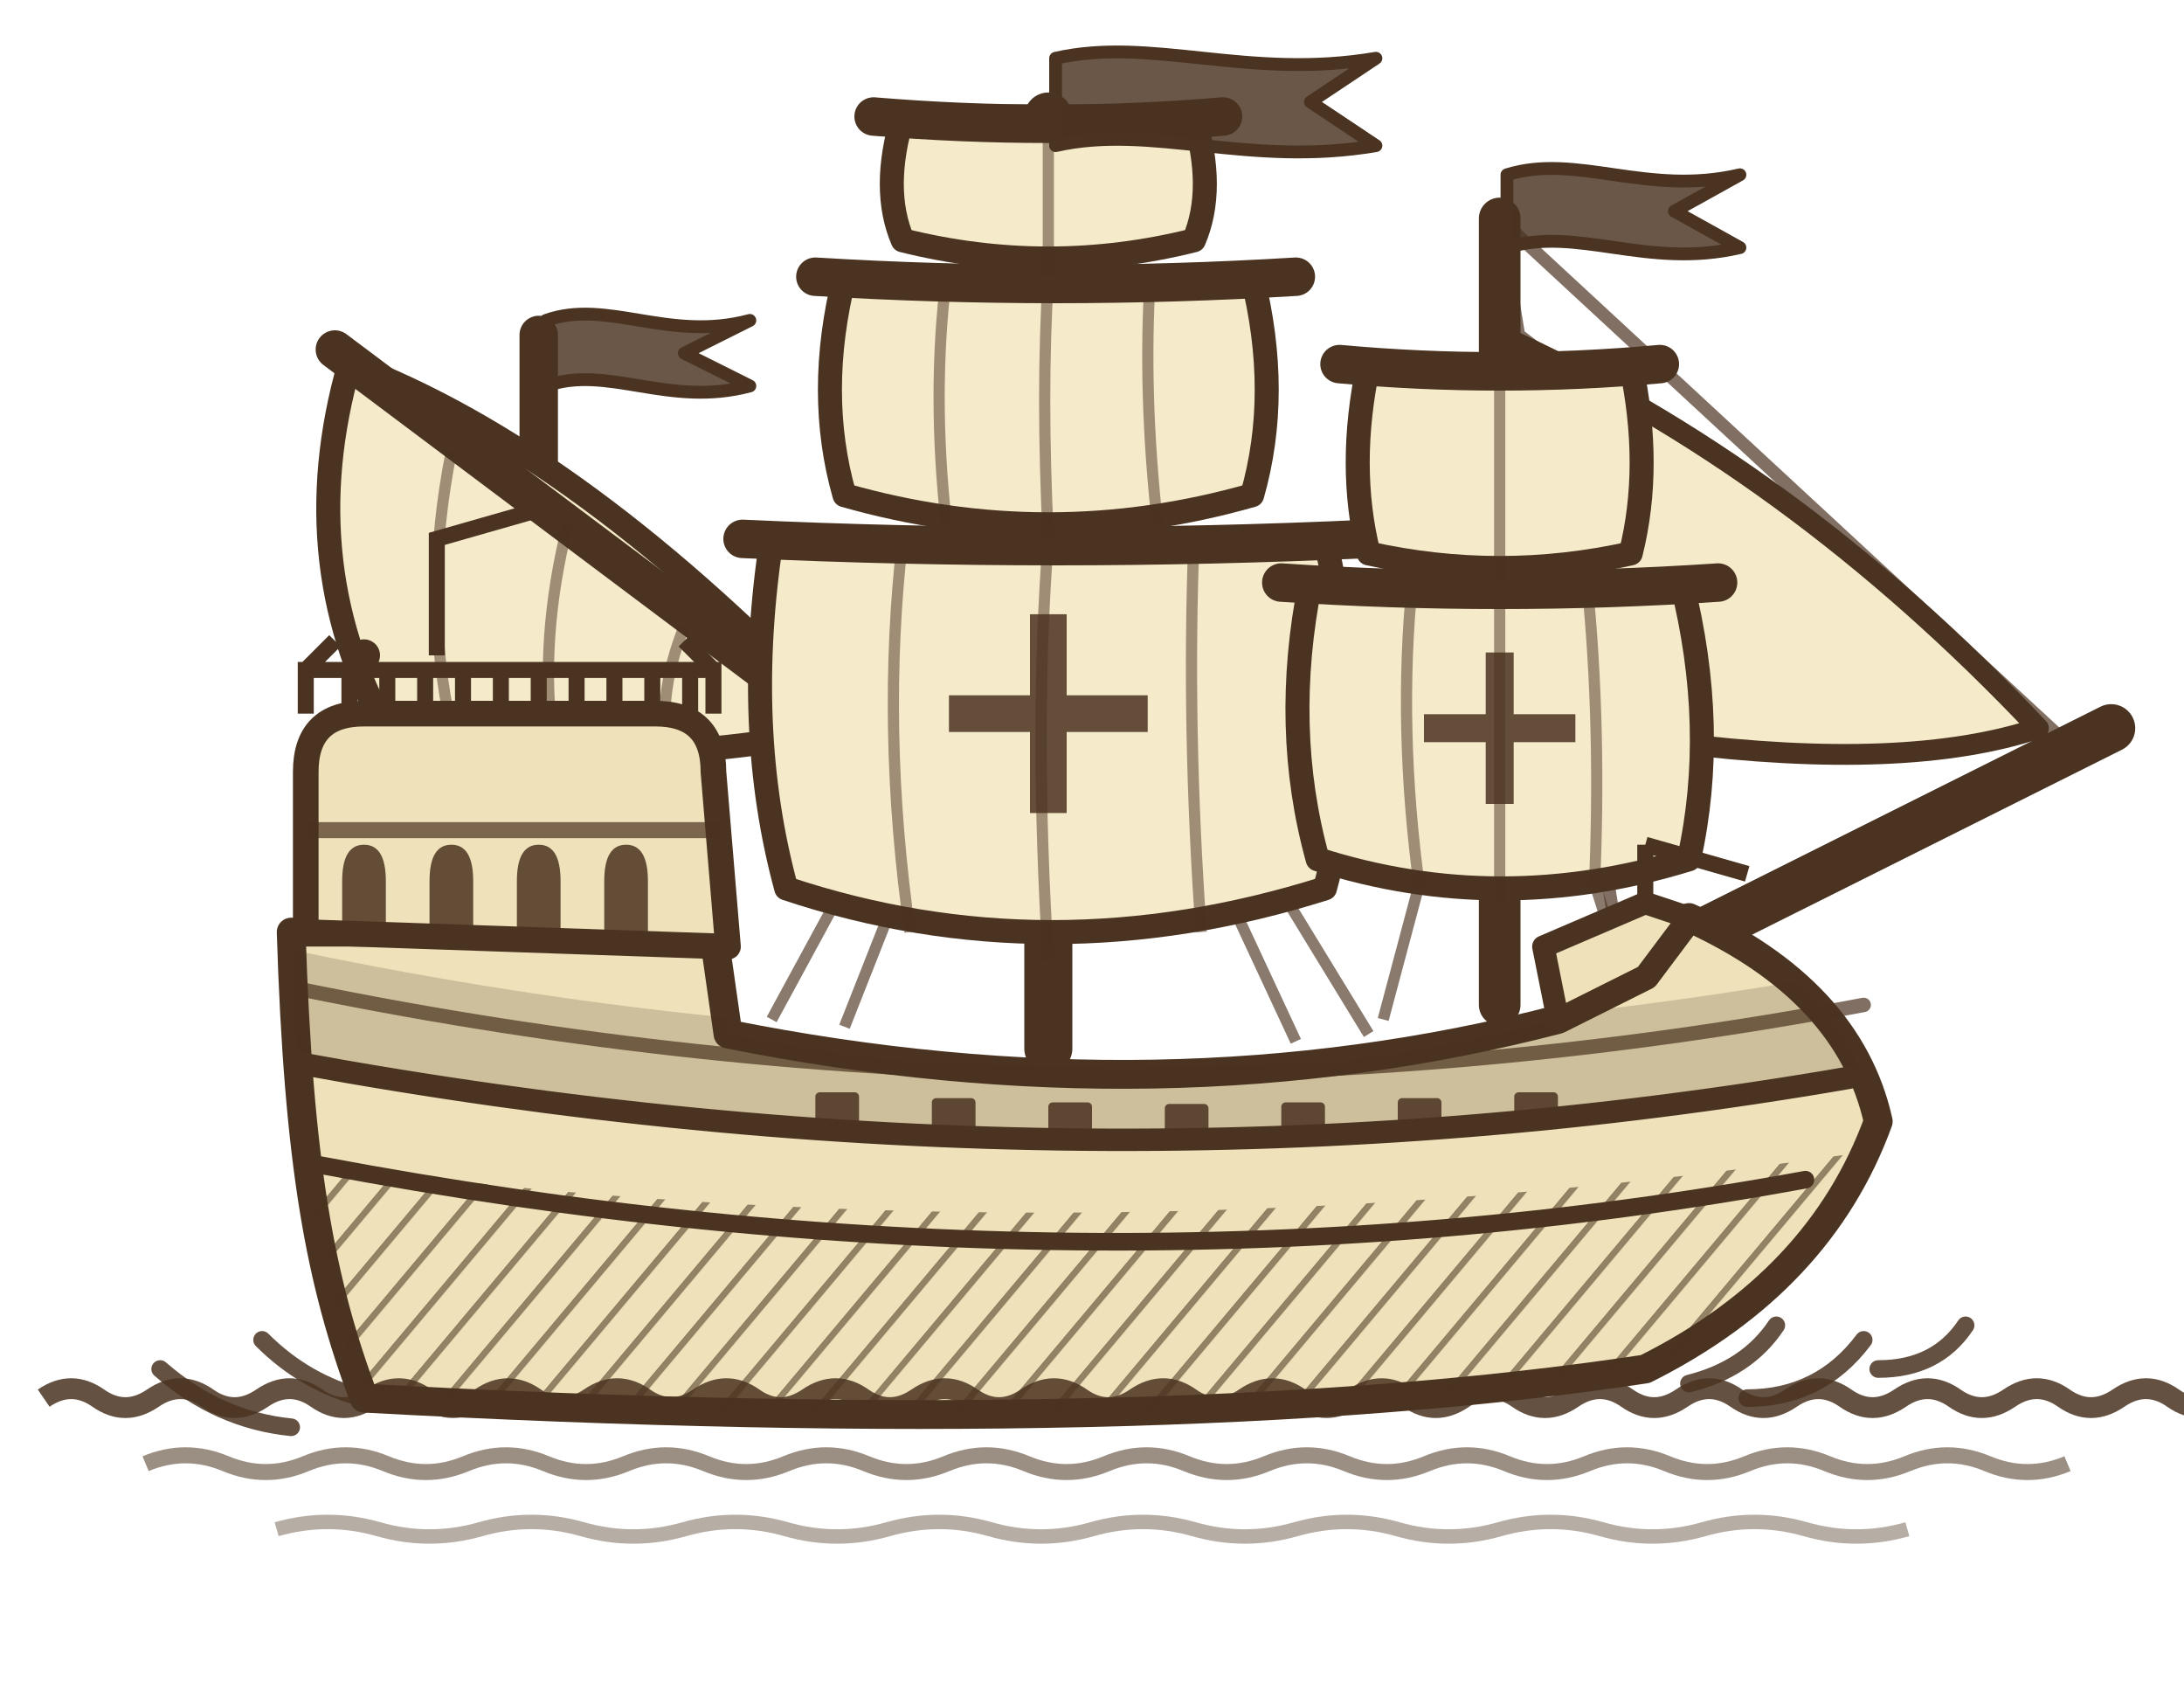
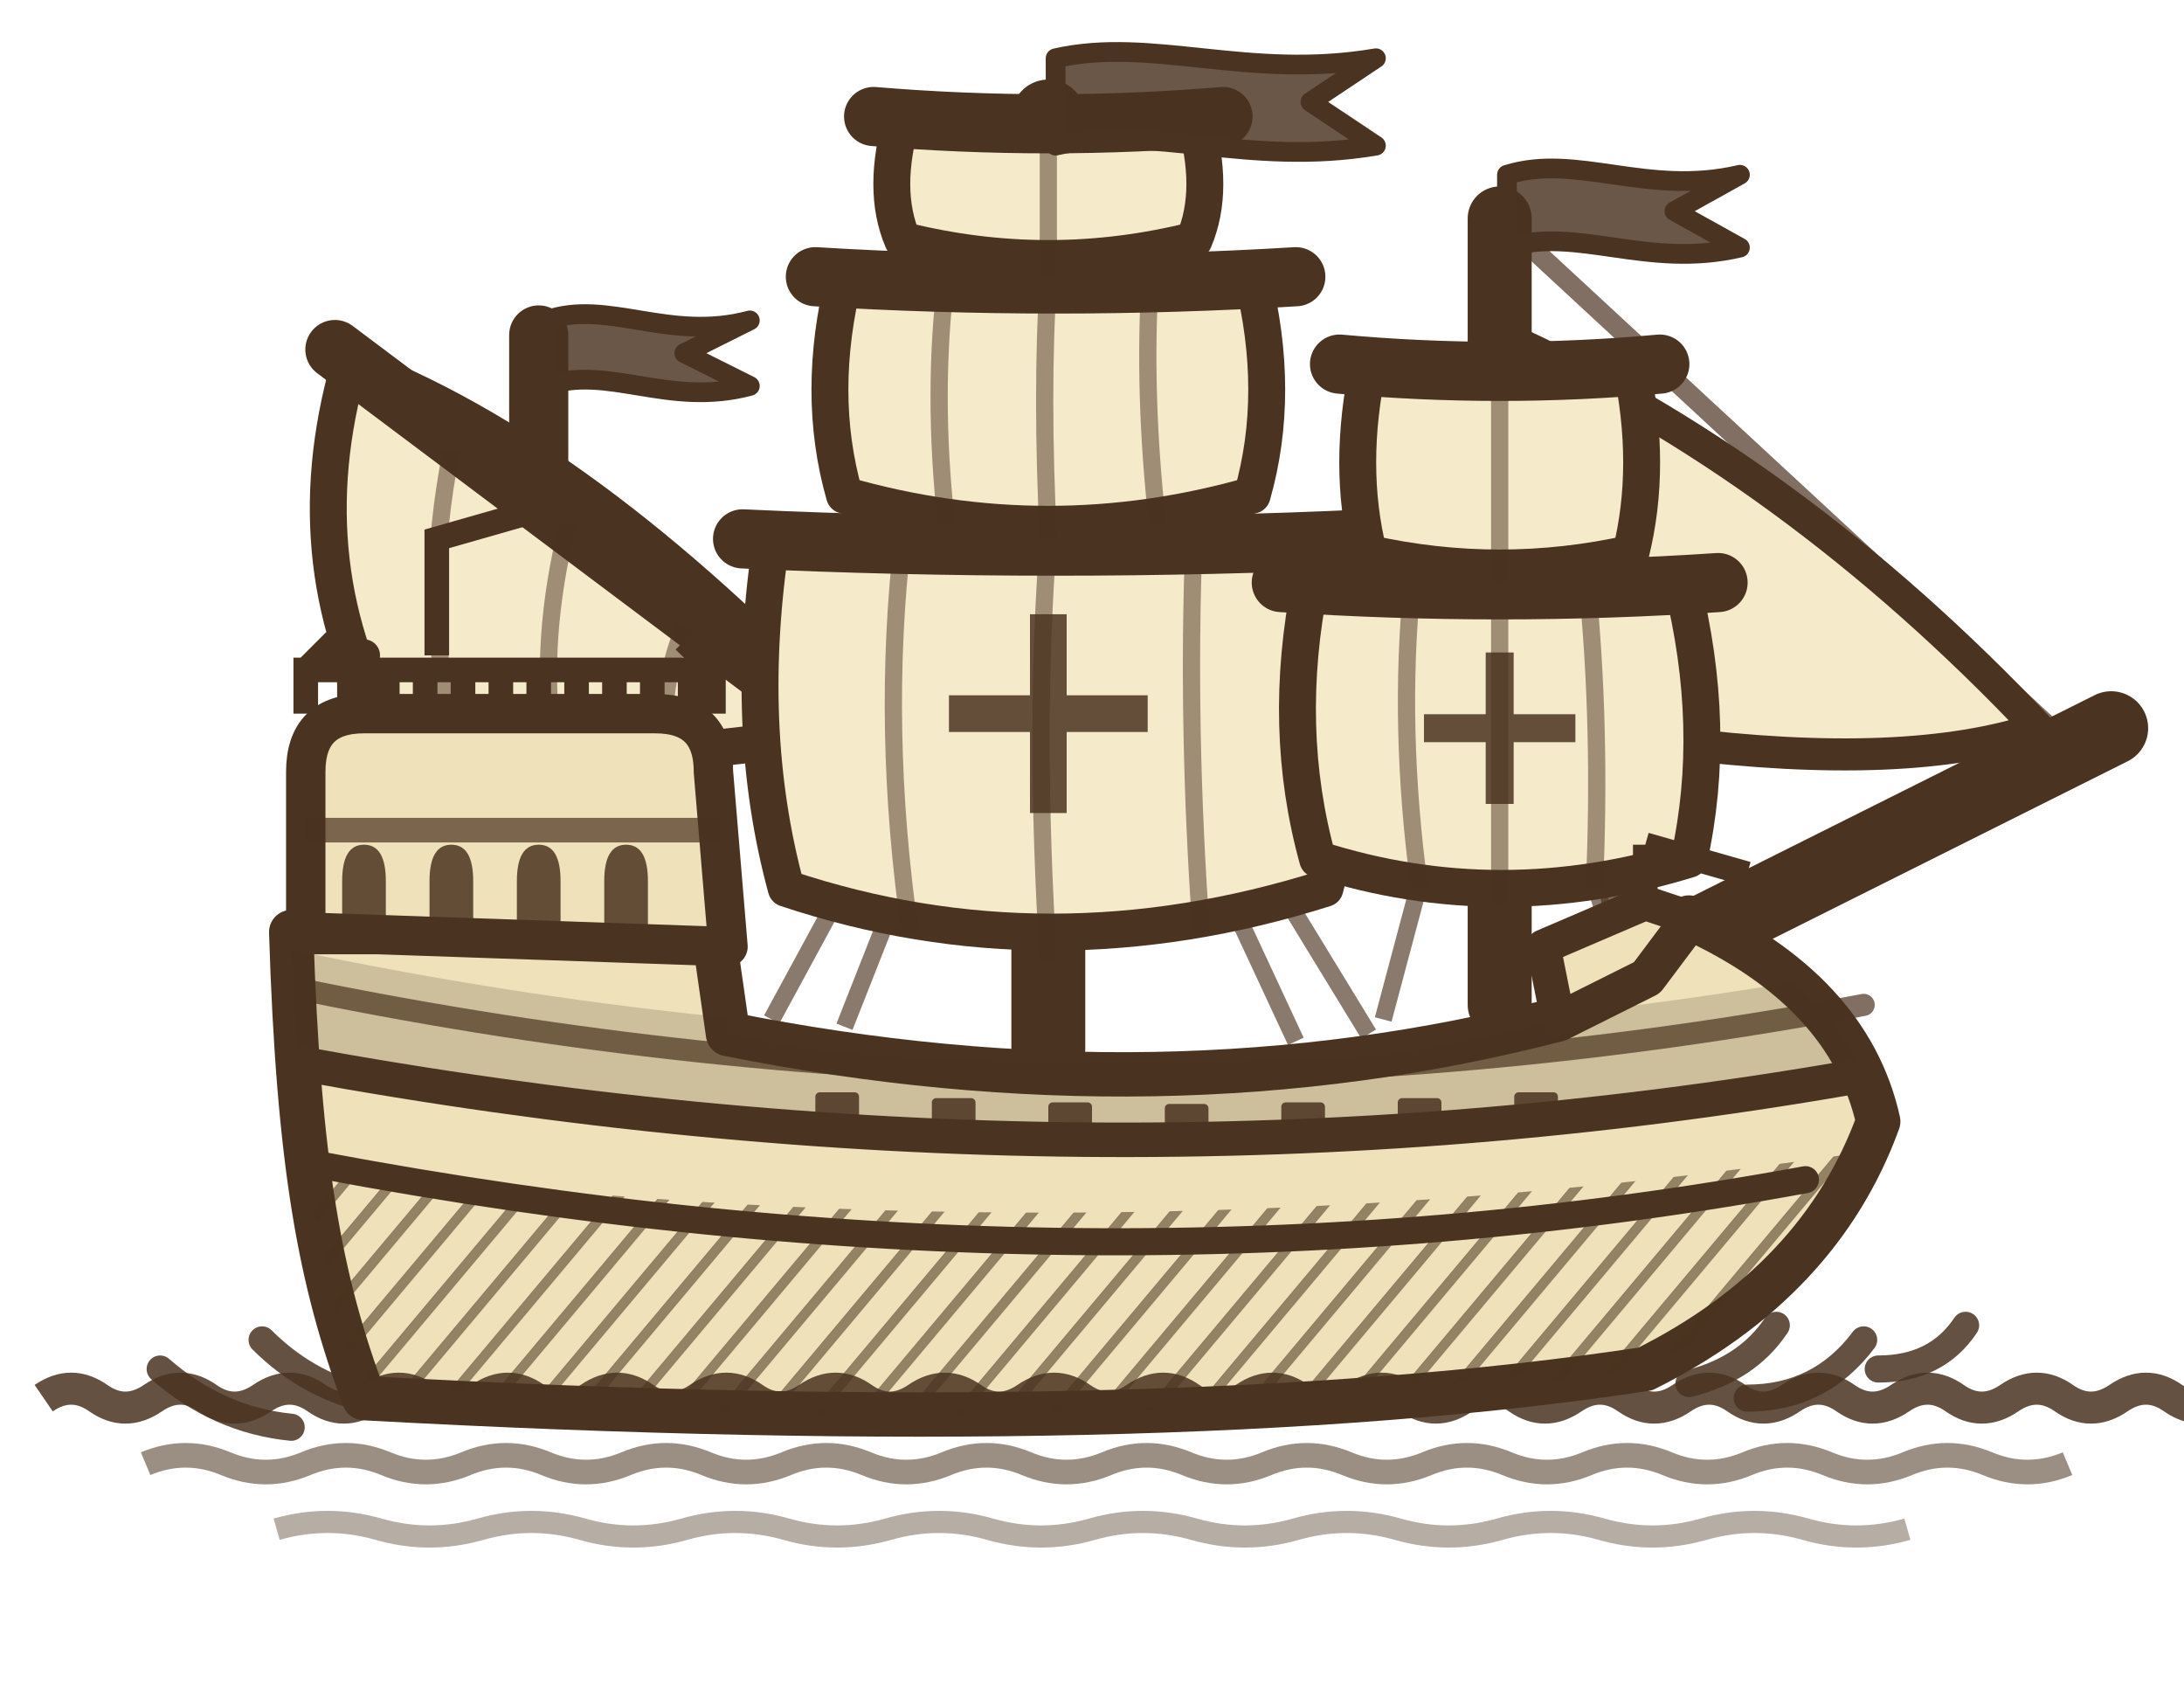
<svg xmlns="http://www.w3.org/2000/svg" viewBox="0 0 300 232">
  <defs>
    <pattern id="hat" width="5" height="5" patternUnits="userSpaceOnUse" patternTransform="rotate(40)">
-       <path d="M0 0V5" stroke="#4A3320" stroke-width="1.76" stroke-opacity=".55" />
+       <path d="M0 0V5" stroke="#4A3320" stroke-width="2.71" stroke-opacity=".55" />
    </pattern>
  </defs>
-   <path d="M206 30L286 104M206 30L222 128M206 44L282 102" fill="none" stroke="#4A3320" stroke-width="1.76" stroke-opacity=".7" />
-   <path d="M206 46Q246 64 280 100Q262 106 230 102Q212 98 208 100Z" fill="#F5EBCB" stroke="#4A3320" stroke-width="2.86" stroke-linejoin="round" />
-   <g fill="none" stroke="#4A3320" stroke-width="1.54" stroke-opacity=".65">
+   <path d="M206 30L286 104M206 30L222 128M206 44L282 102" fill="none" stroke="#4A3320" stroke-width="2.71" stroke-opacity=".7" />
+   <path d="M206 46Q246 64 280 100Q262 106 230 102Q212 98 208 100Z" fill="#F5EBCB" stroke="#4A3320" stroke-width="4.40" stroke-linejoin="round" />
+   <g fill="none" stroke="#4A3320" stroke-width="2.37" stroke-opacity=".65">
    <path d="M144 70L106 140M144 70L116 141M144 70L178 143M144 70L188 142M206 80L190 140M206 80L224 137M74 100L52 128M74 100L96 128" />
  </g>
  <g stroke="#4A3320" stroke-linecap="round">
-     <path d="M144 144V16" stroke-width="6.60" />
-     <path d="M206 138V30" stroke-width="5.72" />
-     <path d="M74 130V46" stroke-width="5.28" />
-     <path d="M234 128L290 100" stroke-width="6.60" />
+     <path d="M144 144V16" stroke-width="10.15" />
+     <path d="M206 138V30" stroke-width="8.79" />
+     <path d="M74 130V46" stroke-width="8.12" />
+     <path d="M234 128L290 100" stroke-width="10.15" />
  </g>
-   <path d="M48 50Q80 62 116 100Q88 106 54 102Q40 78 48 50Z" fill="#F5EBCB" stroke="#4A3320" stroke-width="3.30" stroke-linejoin="round" />
-   <path d="M46 48L118 102" stroke="#4A3320" stroke-width="5.28" stroke-linecap="round" />
-   <path d="M62 62Q58 82 62 100M78 72Q74 88 76 102M94 86Q90 96 92 104" fill="none" stroke="#4A3320" stroke-width="1.54" stroke-opacity=".5" />
-   <path d="M106 74Q102 100 108 122Q144 134 182 122Q188 100 182 74Z" fill="#F5EBCB" stroke="#4A3320" stroke-width="3.30" stroke-linejoin="round" />
-   <path d="M124 74Q121 100 125 128" fill="none" stroke="#4A3320" stroke-width="1.54" stroke-opacity=".5" />
-   <path d="M144 74Q142 100 144 132" fill="none" stroke="#4A3320" stroke-width="1.54" stroke-opacity=".5" />
-   <path d="M164 74Q163 100 165 128" fill="none" stroke="#4A3320" stroke-width="1.54" stroke-opacity=".5" />
+   <path d="M48 50Q80 62 116 100Q88 106 54 102Q40 78 48 50Z" fill="#F5EBCB" stroke="#4A3320" stroke-width="5.07" stroke-linejoin="round" />
+   <path d="M46 48L118 102" stroke="#4A3320" stroke-width="8.12" stroke-linecap="round" />
+   <path d="M62 62Q58 82 62 100M78 72Q74 88 76 102M94 86Q90 96 92 104" fill="none" stroke="#4A3320" stroke-width="2.37" stroke-opacity=".5" />
+   <path d="M106 74Q102 100 108 122Q144 134 182 122Q188 100 182 74Z" fill="#F5EBCB" stroke="#4A3320" stroke-width="5.07" stroke-linejoin="round" />
+   <path d="M124 74Q121 100 125 128" fill="none" stroke="#4A3320" stroke-width="2.37" stroke-opacity=".5" />
+   <path d="M144 74Q142 100 144 132" fill="none" stroke="#4A3320" stroke-width="2.37" stroke-opacity=".5" />
+   <path d="M164 74Q163 100 165 128" fill="none" stroke="#4A3320" stroke-width="2.37" stroke-opacity=".5" />
  <g transform="translate(144 98) scale(1.05)" fill="#4A3320" fill-opacity=".85">
    <path d="M-2.4-13H2.4V-2.4H13V2.4H2.4V13H-2.4V2.4H-13V-2.4H-2.4Z" />
  </g>
-   <path d="M102 74Q145 76 188 74" fill="none" stroke="#4A3320" stroke-width="5.28" stroke-linecap="round" />
-   <path d="M116 38Q112 54 116 68Q144 76 172 68Q176 54 172 38Z" fill="#F5EBCB" stroke="#4A3320" stroke-width="3.30" stroke-linejoin="round" />
-   <path d="M130 38Q128 54 130 72" fill="none" stroke="#4A3320" stroke-width="1.54" stroke-opacity=".5" />
-   <path d="M144 38Q143 54 144 74" fill="none" stroke="#4A3320" stroke-width="1.54" stroke-opacity=".5" />
-   <path d="M158 38Q157 54 159 72" fill="none" stroke="#4A3320" stroke-width="1.54" stroke-opacity=".5" />
-   <path d="M112 38Q145 40 178 38" fill="none" stroke="#4A3320" stroke-width="5.28" stroke-linecap="round" />
-   <path d="M124 16Q121 26 124 33Q144 38 164 33Q167 26 164 16Z" fill="#F5EBCB" stroke="#4A3320" stroke-width="3.30" stroke-linejoin="round" />
-   <path d="M144 16V38" fill="none" stroke="#4A3320" stroke-width="1.54" stroke-opacity=".5" />
-   <path d="M120 16Q144 18 168 16" fill="none" stroke="#4A3320" stroke-width="5.28" stroke-linecap="round" />
-   <path d="M180 80Q176 100 181 118Q206 126 232 118Q236 100 231 80Z" fill="#F5EBCB" stroke="#4A3320" stroke-width="3.30" stroke-linejoin="round" />
-   <path d="M194 80Q192 100 195 122" fill="none" stroke="#4A3320" stroke-width="1.54" stroke-opacity=".5" />
-   <path d="M206 80V124" fill="none" stroke="#4A3320" stroke-width="1.54" stroke-opacity=".5" />
-   <path d="M218 80Q220 100 219 122" fill="none" stroke="#4A3320" stroke-width="1.54" stroke-opacity=".5" />
+   <path d="M102 74Q145 76 188 74" fill="none" stroke="#4A3320" stroke-width="8.12" stroke-linecap="round" />
+   <path d="M116 38Q112 54 116 68Q144 76 172 68Q176 54 172 38Z" fill="#F5EBCB" stroke="#4A3320" stroke-width="5.07" stroke-linejoin="round" />
+   <path d="M130 38Q128 54 130 72" fill="none" stroke="#4A3320" stroke-width="2.37" stroke-opacity=".5" />
+   <path d="M144 38Q143 54 144 74" fill="none" stroke="#4A3320" stroke-width="2.37" stroke-opacity=".5" />
+   <path d="M158 38Q157 54 159 72" fill="none" stroke="#4A3320" stroke-width="2.37" stroke-opacity=".5" />
+   <path d="M112 38Q145 40 178 38" fill="none" stroke="#4A3320" stroke-width="8.12" stroke-linecap="round" />
+   <path d="M124 16Q121 26 124 33Q144 38 164 33Q167 26 164 16Z" fill="#F5EBCB" stroke="#4A3320" stroke-width="5.07" stroke-linejoin="round" />
+   <path d="M144 16V38" fill="none" stroke="#4A3320" stroke-width="2.37" stroke-opacity=".5" />
+   <path d="M120 16Q144 18 168 16" fill="none" stroke="#4A3320" stroke-width="8.12" stroke-linecap="round" />
+   <path d="M180 80Q176 100 181 118Q206 126 232 118Q236 100 231 80Z" fill="#F5EBCB" stroke="#4A3320" stroke-width="5.07" stroke-linejoin="round" />
+   <path d="M194 80Q192 100 195 122" fill="none" stroke="#4A3320" stroke-width="2.37" stroke-opacity=".5" />
+   <path d="M206 80V124" fill="none" stroke="#4A3320" stroke-width="2.37" stroke-opacity=".5" />
+   <path d="M218 80Q220 100 219 122" fill="none" stroke="#4A3320" stroke-width="2.37" stroke-opacity=".5" />
  <g transform="translate(206 100) scale(0.8)" fill="#4A3320" fill-opacity=".85">
    <path d="M-2.4-13H2.4V-2.4H13V2.4H2.4V13H-2.4V2.4H-13V-2.4H-2.4Z" />
  </g>
-   <path d="M176 80Q206 82 236 80" fill="none" stroke="#4A3320" stroke-width="5.28" stroke-linecap="round" />
-   <path d="M188 50Q185 64 188 76Q206 80 224 76Q227 64 224 50Z" fill="#F5EBCB" stroke="#4A3320" stroke-width="3.30" stroke-linejoin="round" />
-   <path d="M206 50V80" fill="none" stroke="#4A3320" stroke-width="1.54" stroke-opacity=".5" />
-   <path d="M184 50Q206 52 228 50" fill="none" stroke="#4A3320" stroke-width="5.28" stroke-linecap="round" />
-   <path d="M145 8C158.2 5 171.4 11 189 8L180 14L189 20C171.4 23 158.2 17 145 20Z" fill="#4A3320" fill-opacity=".82" stroke="#4A3320" stroke-width="1.76" stroke-linejoin="round" />
-   <path d="M207 24C216.6 21 226.2 27 239 24L230 29L239 34C226.2 37 216.6 31 207 34Z" fill="#4A3320" fill-opacity=".82" stroke="#4A3320" stroke-width="1.76" stroke-linejoin="round" />
-   <path d="M75 44C83.4 41 91.8 47 103 44L94 48.5L103 53C91.8 56 83.4 50 75 53Z" fill="#4A3320" fill-opacity=".82" stroke="#4A3320" stroke-width="1.76" stroke-linejoin="round" />
-   <path d="M50 192C44 176 41 160 40 128L98 128L100 142Q160 154 214 140L226 134L232 126Q254 136 258 154Q250 176 226 188Q160 198 50 192Z" fill="#EFE2BA" stroke="#4A3320" stroke-width="3.96" stroke-linejoin="round" />
+   <path d="M176 80Q206 82 236 80" fill="none" stroke="#4A3320" stroke-width="8.12" stroke-linecap="round" />
+   <path d="M188 50Q185 64 188 76Q206 80 224 76Q227 64 224 50Z" fill="#F5EBCB" stroke="#4A3320" stroke-width="5.07" stroke-linejoin="round" />
+   <path d="M206 50V80" fill="none" stroke="#4A3320" stroke-width="2.37" stroke-opacity=".5" />
+   <path d="M184 50Q206 52 228 50" fill="none" stroke="#4A3320" stroke-width="8.12" stroke-linecap="round" />
+   <path d="M145 8C158.2 5 171.4 11 189 8L180 14L189 20C171.4 23 158.2 17 145 20Z" fill="#4A3320" fill-opacity=".82" stroke="#4A3320" stroke-width="2.71" stroke-linejoin="round" />
+   <path d="M207 24C216.6 21 226.2 27 239 24L230 29L239 34C226.2 37 216.6 31 207 34Z" fill="#4A3320" fill-opacity=".82" stroke="#4A3320" stroke-width="2.71" stroke-linejoin="round" />
+   <path d="M75 44C83.4 41 91.8 47 103 44L94 48.5L103 53C91.8 56 83.4 50 75 53Z" fill="#4A3320" fill-opacity=".82" stroke="#4A3320" stroke-width="2.71" stroke-linejoin="round" />
+   <path d="M50 192C44 176 41 160 40 128L98 128L100 142Q160 154 214 140L226 134L232 126Q254 136 258 154Q250 176 226 188Q160 198 50 192Z" fill="#EFE2BA" stroke="#4A3320" stroke-width="6.09" stroke-linejoin="round" />
  <clipPath id="hull">
    <path d="M50 192C44 176 41 160 40 128L98 128L100 142Q160 154 214 140L226 134L232 126Q254 136 258 154Q250 176 226 188Q160 198 50 192Z" />
  </clipPath>
  <g clip-path="url(#hull)">
    <path d="M30 158Q150 176 270 156V200H30Z" fill="url(#hat)" />
    <path d="M38 130Q150 154 262 132V146Q150 168 38 146Z" fill="#4A3320" fill-opacity=".2" />
  </g>
  <g fill="none" stroke="#4A3320" stroke-linecap="round">
-     <path d="M41 146Q150 166 254 148" stroke-width="3.08" />
-     <path d="M44 160Q150 180 248 162" stroke-width="2.42" />
-     <path d="M42 136Q150 158 256 138" stroke-width="1.98" stroke-opacity=".7" />
+     <path d="M41 146Q150 166 254 148" stroke-width="4.74" />
+     <path d="M44 160Q150 180 248 162" stroke-width="3.72" />
+     <path d="M42 136Q150 158 256 138" stroke-width="3.04" stroke-opacity=".7" />
  </g>
  <g fill="#4A3320" fill-opacity=".85">
    <rect x="112" y="150" width="6" height="5" rx=".6" />
    <rect x="128" y="150.8" width="6" height="5" rx=".6" />
    <rect x="144" y="151.386" width="6" height="5" rx=".6" />
    <rect x="160" y="151.6" width="6" height="5" rx=".6" />
    <rect x="176" y="151.386" width="6" height="5" rx=".6" />
    <rect x="192" y="150.8" width="6" height="5" rx=".6" />
    <rect x="208" y="150" width="6" height="5" rx=".6" />
  </g>
-   <path d="M42 128L42 106Q42 98 50 98H90Q98 98 98 106L100 130Z" fill="#EFE2BA" stroke="#4A3320" stroke-width="3.52" stroke-linejoin="round" />
-   <path d="M42 114H99" stroke="#4A3320" stroke-width="2.20" stroke-opacity=".7" />
+   <path d="M42 128L42 106Q42 98 50 98H90Q98 98 98 106L100 130Z" fill="#EFE2BA" stroke="#4A3320" stroke-width="5.41" stroke-linejoin="round" />
+   <path d="M42 114H99" stroke="#4A3320" stroke-width="3.38" stroke-opacity=".7" />
  <g fill="#4A3320" fill-opacity=".85">
    <path d="M47 128V121Q47 116 50 116Q53 116 53 121V128Z" />
    <path d="M59 128V121Q59 116 62 116Q65 116 65 121V128Z" />
    <path d="M71 128V121Q71 116 74 116Q77 116 77 121V128Z" />
    <path d="M83 128V121Q83 116 86 116Q89 116 89 121V128Z" />
  </g>
-   <g stroke="#4A3320" stroke-width="2.20" fill="none">
+   <g stroke="#4A3320" stroke-width="3.38" fill="none">
    <path d="M42 98V92H98V98M42 92l4-4M98 92l-4-4" />
    <path d="M48 92V98" />
    <path d="M53.2 92V98" />
    <path d="M58.4 92V98" />
    <path d="M63.6 92V98" />
    <path d="M68.8 92V98" />
    <path d="M74 92V98" />
    <path d="M79.2 92V98" />
    <path d="M84.4 92V98" />
    <path d="M89.6 92V98" />
    <path d="M94.8 92V98" />
  </g>
-   <path d="M214 140L226 134L232 126L226 124L212 130Z" fill="#EFE2BA" stroke="#4A3320" stroke-width="3.08" stroke-linejoin="round" />
-   <path d="M60 90V74L74 70" stroke="#4A3320" stroke-width="2.20" fill="none" />
-   <path d="M226 124V116M226 116l14 4" stroke="#4A3320" stroke-width="2.20" fill="none" />
+   <path d="M214 140L226 134L232 126L226 124L212 130Z" fill="#EFE2BA" stroke="#4A3320" stroke-width="4.74" stroke-linejoin="round" />
+   <path d="M60 90V74L74 70" stroke="#4A3320" stroke-width="3.38" fill="none" />
+   <path d="M226 124V116M226 116l14 4" stroke="#4A3320" stroke-width="3.38" fill="none" />
  <circle cx="50" cy="90" r="2.2" fill="#4A3320" />
-   <path d="M6 192 q3.8 -2.6 7.5 0 t7.5 0 q3.8 -2.6 7.5 0 t7.5 0 q3.8 -2.6 7.5 0 t7.5 0 q3.8 -2.6 7.5 0 t7.5 0 q3.8 -2.6 7.5 0 t7.5 0 q3.8 -2.6 7.5 0 t7.5 0 q3.8 -2.6 7.5 0 t7.5 0 q3.8 -2.6 7.5 0 t7.5 0 q3.8 -2.6 7.5 0 t7.5 0 q3.8 -2.6 7.5 0 t7.5 0 q3.8 -2.6 7.5 0 t7.5 0 q3.8 -2.6 7.5 0 t7.5 0 q3.8 -2.6 7.5 0 t7.5 0 q3.8 -2.6 7.5 0 t7.5 0 q3.8 -2.6 7.5 0 t7.5 0 q3.8 -2.6 7.5 0 t7.5 0 q3.8 -2.6 7.5 0 t7.5 0 q3.8 -2.6 7.5 0 t7.5 0 q3.8 -2.6 7.5 0 t7.5 0 q3.8 -2.6 7.5 0 t7.5 0" fill="none" stroke="#4A3320" stroke-width="2.86" stroke-opacity=".85" />
-   <path d="M20 201 q5.5 -2.3 11 0 t11 0 q5.5 -2.3 11 0 t11 0 q5.5 -2.3 11 0 t11 0 q5.5 -2.3 11 0 t11 0 q5.5 -2.3 11 0 t11 0 q5.5 -2.3 11 0 t11 0 q5.5 -2.3 11 0 t11 0 q5.5 -2.3 11 0 t11 0 q5.5 -2.3 11 0 t11 0 q5.5 -2.3 11 0 t11 0 q5.5 -2.3 11 0 t11 0 q5.5 -2.3 11 0 t11 0" fill="none" stroke="#4A3320" stroke-width="2.20" stroke-opacity=".55" />
-   <path d="M38 210 q7 -2 14 0 t14 0 q7 -2 14 0 t14 0 q7 -2 14 0 t14 0 q7 -2 14 0 t14 0 q7 -2 14 0 t14 0 q7 -2 14 0 t14 0 q7 -2 14 0 t14 0 q7 -2 14 0 t14 0" fill="none" stroke="#4A3320" stroke-width="1.98" stroke-opacity=".4" />
-   <g fill="none" stroke="#4A3320" stroke-width="2.42" stroke-linecap="round" stroke-opacity=".85">
+   <path d="M6 192 q3.8 -2.6 7.5 0 t7.5 0 q3.8 -2.6 7.5 0 t7.5 0 q3.8 -2.6 7.5 0 t7.5 0 q3.8 -2.6 7.5 0 t7.5 0 q3.8 -2.6 7.5 0 t7.5 0 q3.8 -2.6 7.5 0 t7.5 0 q3.8 -2.6 7.5 0 t7.5 0 q3.8 -2.6 7.5 0 t7.5 0 q3.8 -2.6 7.5 0 t7.5 0 q3.8 -2.6 7.5 0 t7.5 0 q3.8 -2.6 7.5 0 t7.5 0 q3.8 -2.6 7.5 0 t7.5 0 q3.8 -2.6 7.5 0 t7.5 0 q3.8 -2.6 7.5 0 t7.5 0 q3.8 -2.6 7.5 0 t7.5 0 q3.8 -2.6 7.5 0 t7.5 0 q3.8 -2.6 7.5 0 t7.5 0 q3.8 -2.6 7.5 0 t7.5 0 q3.8 -2.6 7.5 0 t7.5 0 q3.8 -2.6 7.5 0 t7.5 0" fill="none" stroke="#4A3320" stroke-width="4.40" stroke-opacity=".85" />
+   <path d="M20 201 q5.5 -2.3 11 0 t11 0 q5.5 -2.3 11 0 t11 0 q5.5 -2.3 11 0 t11 0 q5.5 -2.3 11 0 t11 0 q5.5 -2.3 11 0 t11 0 q5.5 -2.3 11 0 t11 0 q5.5 -2.3 11 0 t11 0 q5.5 -2.3 11 0 t11 0 q5.5 -2.3 11 0 t11 0 q5.5 -2.3 11 0 t11 0 q5.5 -2.3 11 0 t11 0 q5.5 -2.3 11 0 t11 0" fill="none" stroke="#4A3320" stroke-width="3.38" stroke-opacity=".55" />
+   <path d="M38 210 q7 -2 14 0 t14 0 q7 -2 14 0 t14 0 q7 -2 14 0 t14 0 q7 -2 14 0 t14 0 q7 -2 14 0 t14 0 q7 -2 14 0 t14 0 q7 -2 14 0 t14 0 q7 -2 14 0 t14 0" fill="none" stroke="#4A3320" stroke-width="3.04" stroke-opacity=".4" />
+   <g fill="none" stroke="#4A3320" stroke-width="3.72" stroke-linecap="round" stroke-opacity=".85">
    <path d="M232 190q8-2 12-8M240 192q10 0 16-8M258 188q8 0 12-6" />
    <path d="M50 192q-8-2-14-8M40 196q-10-1-18-8" />
  </g>
</svg>
